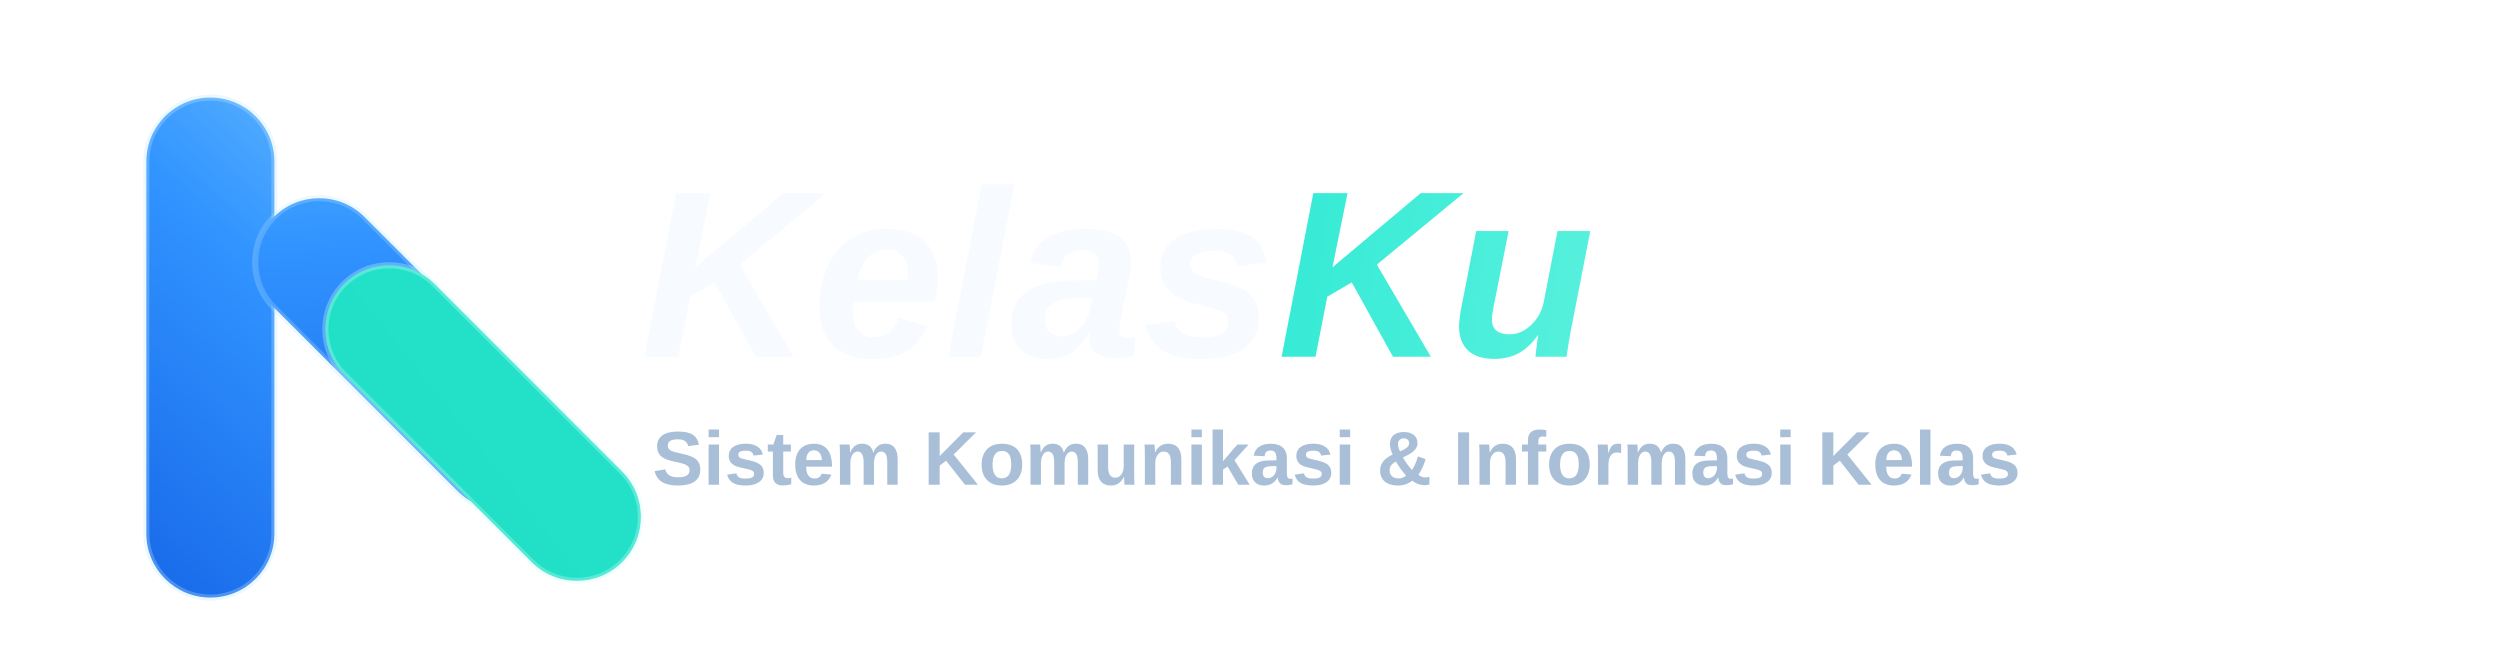
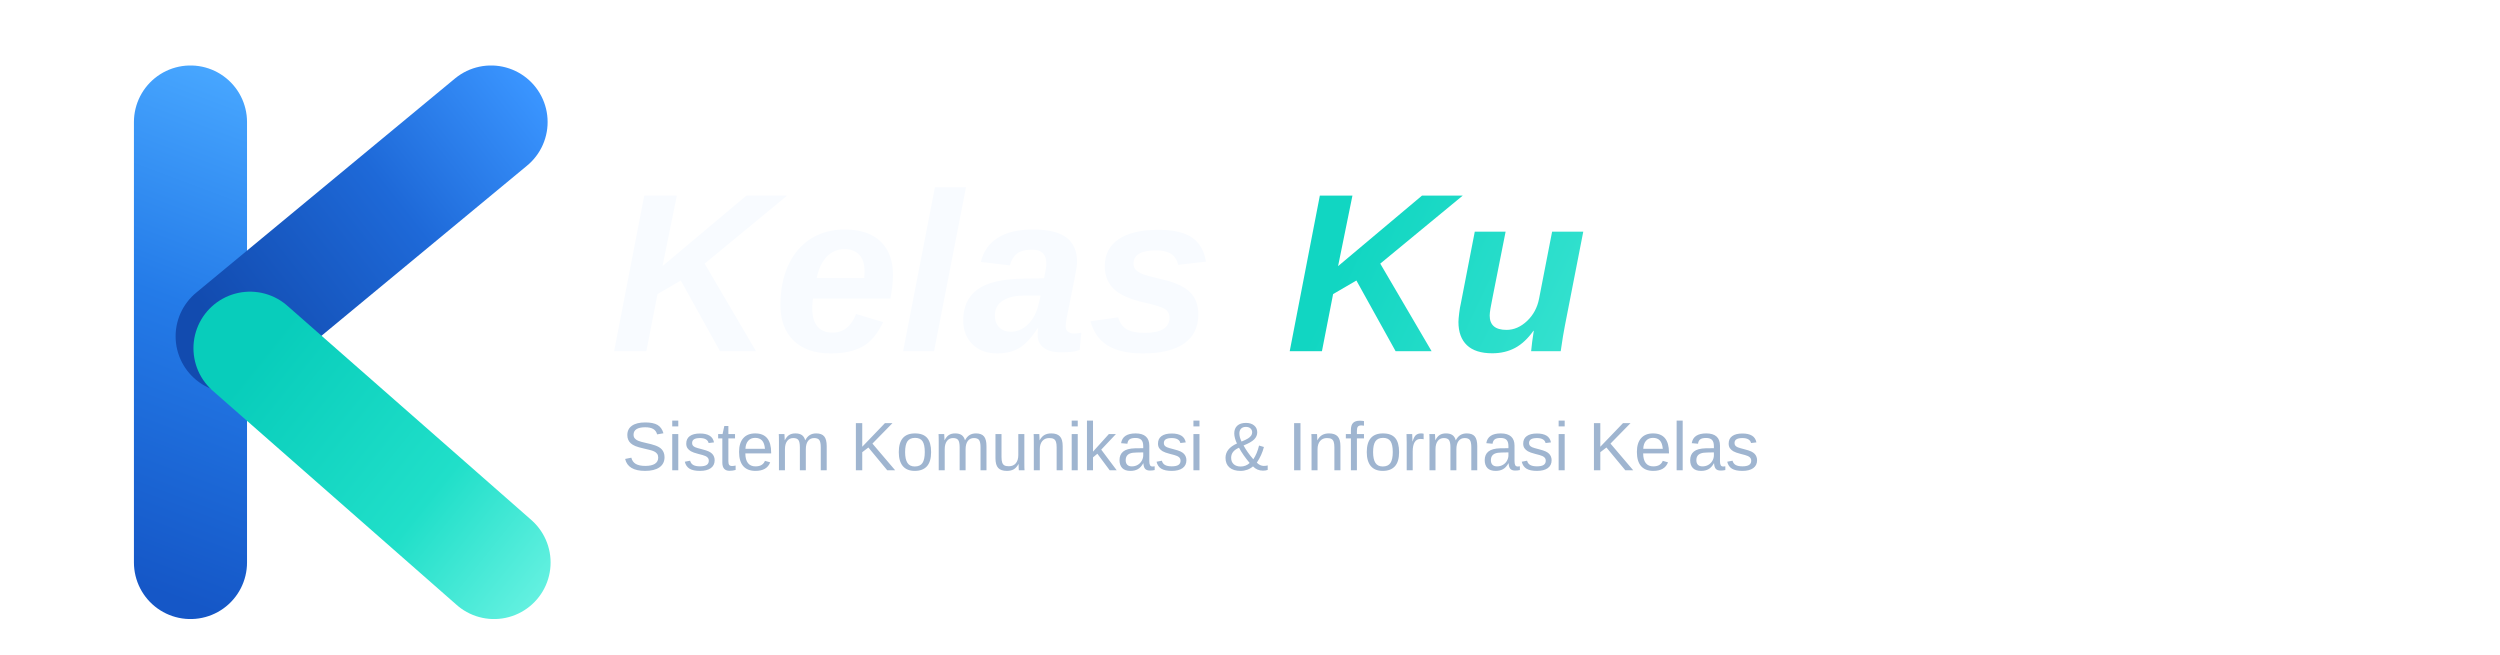
- <svg xmlns="http://www.w3.org/2000/svg" width="820" height="220" viewBox="0 0 820 220" fill="none">
+ <svg xmlns="http://www.w3.org/2000/svg" width="840" height="220" viewBox="0 0 840 220" fill="none">
  <defs>
-     <linearGradient id="kkBlue" x1="28" y1="188" x2="174" y2="24" gradientUnits="userSpaceOnUse">
-       <stop stop-color="#1767E8" />
-       <stop offset="0.5" stop-color="#3194FF" />
-       <stop offset="1" stop-color="#86D3FF" />
+     <linearGradient id="kkStem" x1="30" y1="190" x2="90" y2="30" gradientUnits="userSpaceOnUse">
+       <stop stop-color="#1557C7" />
+       <stop offset=".55" stop-color="#247BE8" />
+       <stop offset="1" stop-color="#47A6FF" />
    </linearGradient>
-     <linearGradient id="kkTosca" x1="95" y1="98" x2="675" y2="164" gradientUnits="userSpaceOnUse">
-       <stop stop-color="#22E0C7" />
-       <stop offset="0.5" stop-color="#2BE9D3" />
-       <stop offset="1" stop-color="#8BFAE9" />
+     <linearGradient id="kkUpper" x1="65" y1="110" x2="170" y2="28" gradientUnits="userSpaceOnUse">
+       <stop stop-color="#124BAF" />
+       <stop offset=".55" stop-color="#1E69D8" />
+       <stop offset="1" stop-color="#3A95FF" />
+     </linearGradient>
+     <linearGradient id="kkLower" x1="75" y1="115" x2="175" y2="195" gradientUnits="userSpaceOnUse">
+       <stop stop-color="#08CDBB" />
+       <stop offset=".58" stop-color="#20DFC9" />
+       <stop offset="1" stop-color="#69F2E2" />
+     </linearGradient>
+     <linearGradient id="kkKu" x1="470" y1="50" x2="650" y2="135" gradientUnits="userSpaceOnUse">
+       <stop stop-color="#11D6C2" />
+       <stop offset="1" stop-color="#69F2E2" />
    </linearGradient>
  </defs>
-   <g transform="translate(10,4)">
-     <rect x="38" y="28" width="42" height="164" rx="21" fill="url(#kkBlue)" stroke="#BFE8FF" stroke-opacity=".3" stroke-width="2" />
-     <rect x="65" y="82" width="42" height="127" rx="21" transform="rotate(-45 65 82)" fill="url(#kkBlue)" stroke="#BFE8FF" stroke-opacity=".25" stroke-width="2" />
-     <rect x="88" y="104" width="42" height="129" rx="21" transform="rotate(-45 88 104)" fill="url(#kkTosca)" stroke="#D2FFF8" stroke-opacity=".3" stroke-width="2" />
+   <g transform="translate(12 5)">
+     <path d="M52 36V184" stroke="url(#kkStem)" stroke-width="38" stroke-linecap="round" />
+     <path d="M66 108L153 36" stroke="url(#kkUpper)" stroke-width="38" stroke-linecap="round" />
+     <path d="M72 112L154 184" stroke="url(#kkLower)" stroke-width="38" stroke-linecap="round" />
  </g>
-   <text x="210" y="117" font-family="Poppins, Arial, sans-serif" font-size="78" font-style="italic" font-weight="800" fill="#F7FBFF">Kelas</text>
-   <text x="419" y="117" font-family="Poppins, Arial, sans-serif" font-size="78" font-style="italic" font-weight="800" fill="url(#kkTosca)">Ku</text>
-   <text x="214" y="159" font-family="Poppins, Arial, sans-serif" font-size="25" font-weight="600" fill="#A9BED7">Sistem Komunikasi &amp; Informasi Kelas</text>
+   <text x="205" y="118" font-family="Poppins,Arial,sans-serif" font-size="76" font-weight="800" font-style="italic" fill="#F8FBFF">Kelas</text>
+   <text x="432" y="118" font-family="Poppins,Arial,sans-serif" font-size="76" font-weight="800" font-style="italic" fill="url(#kkKu)">Ku</text>
+   <text x="209" y="158" font-family="Poppins,Arial,sans-serif" font-size="23" font-weight="500" fill="#9FB5D0">Sistem Komunikasi &amp; Informasi Kelas</text>
</svg>
